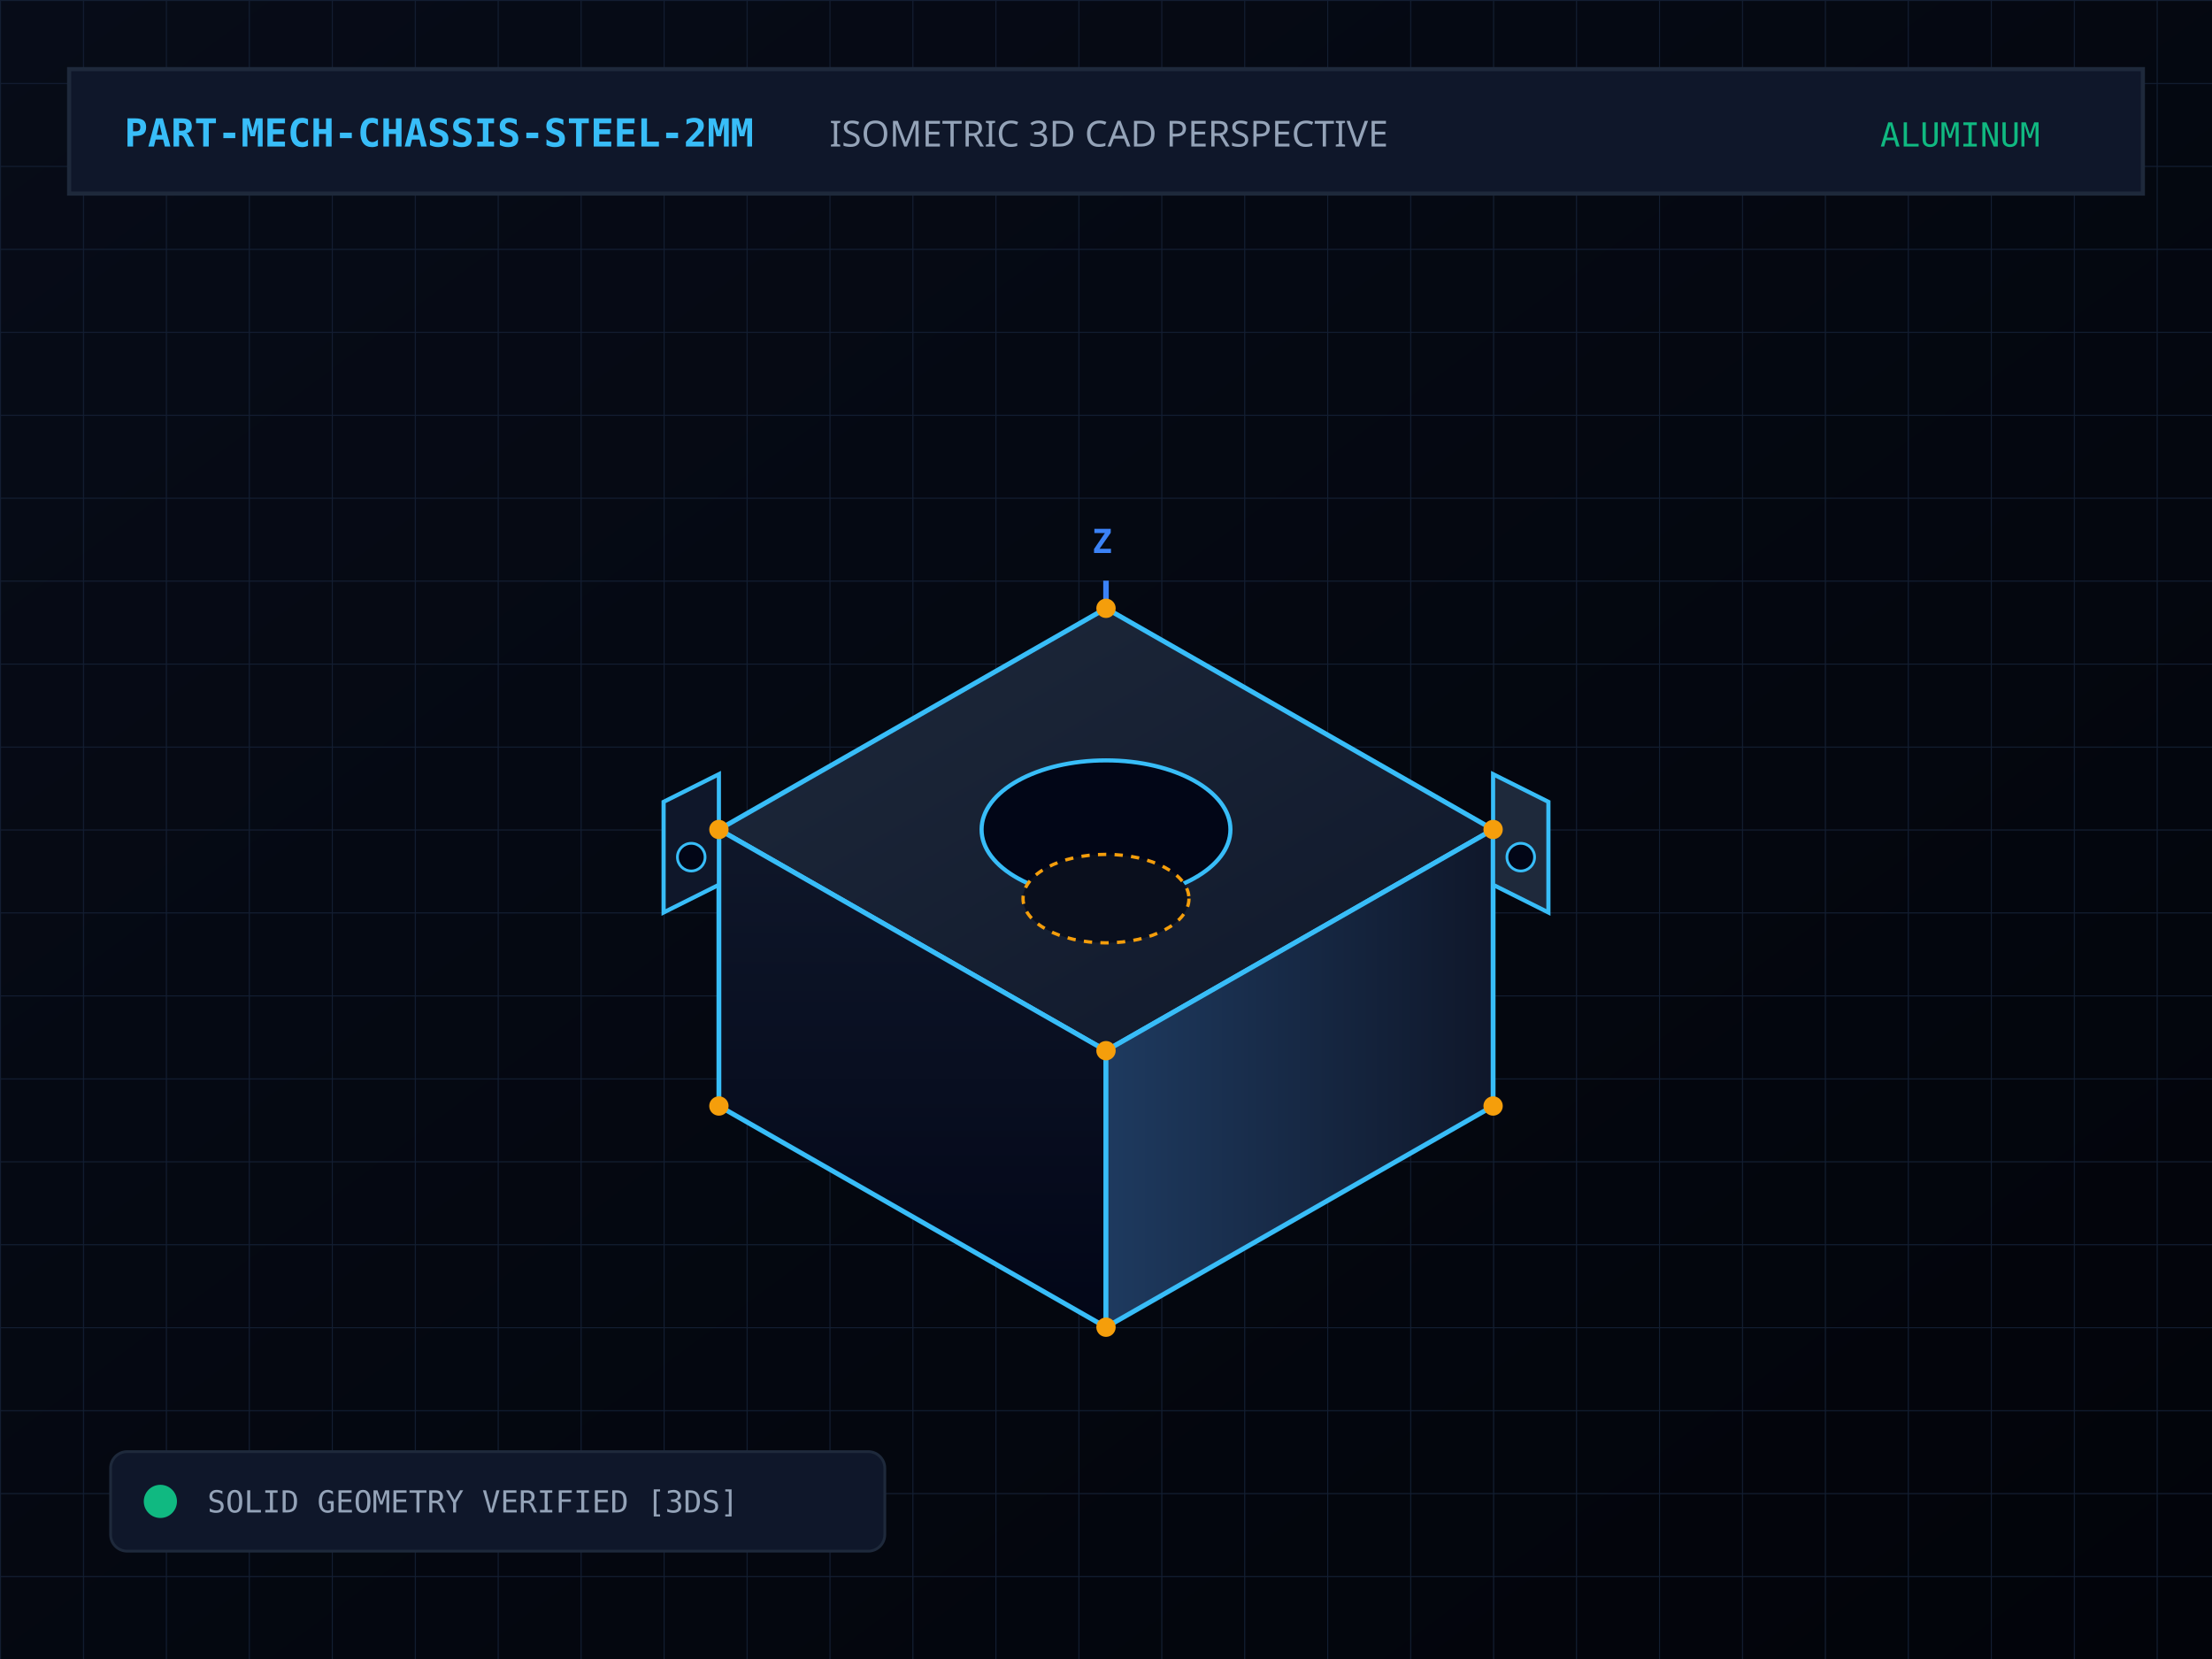
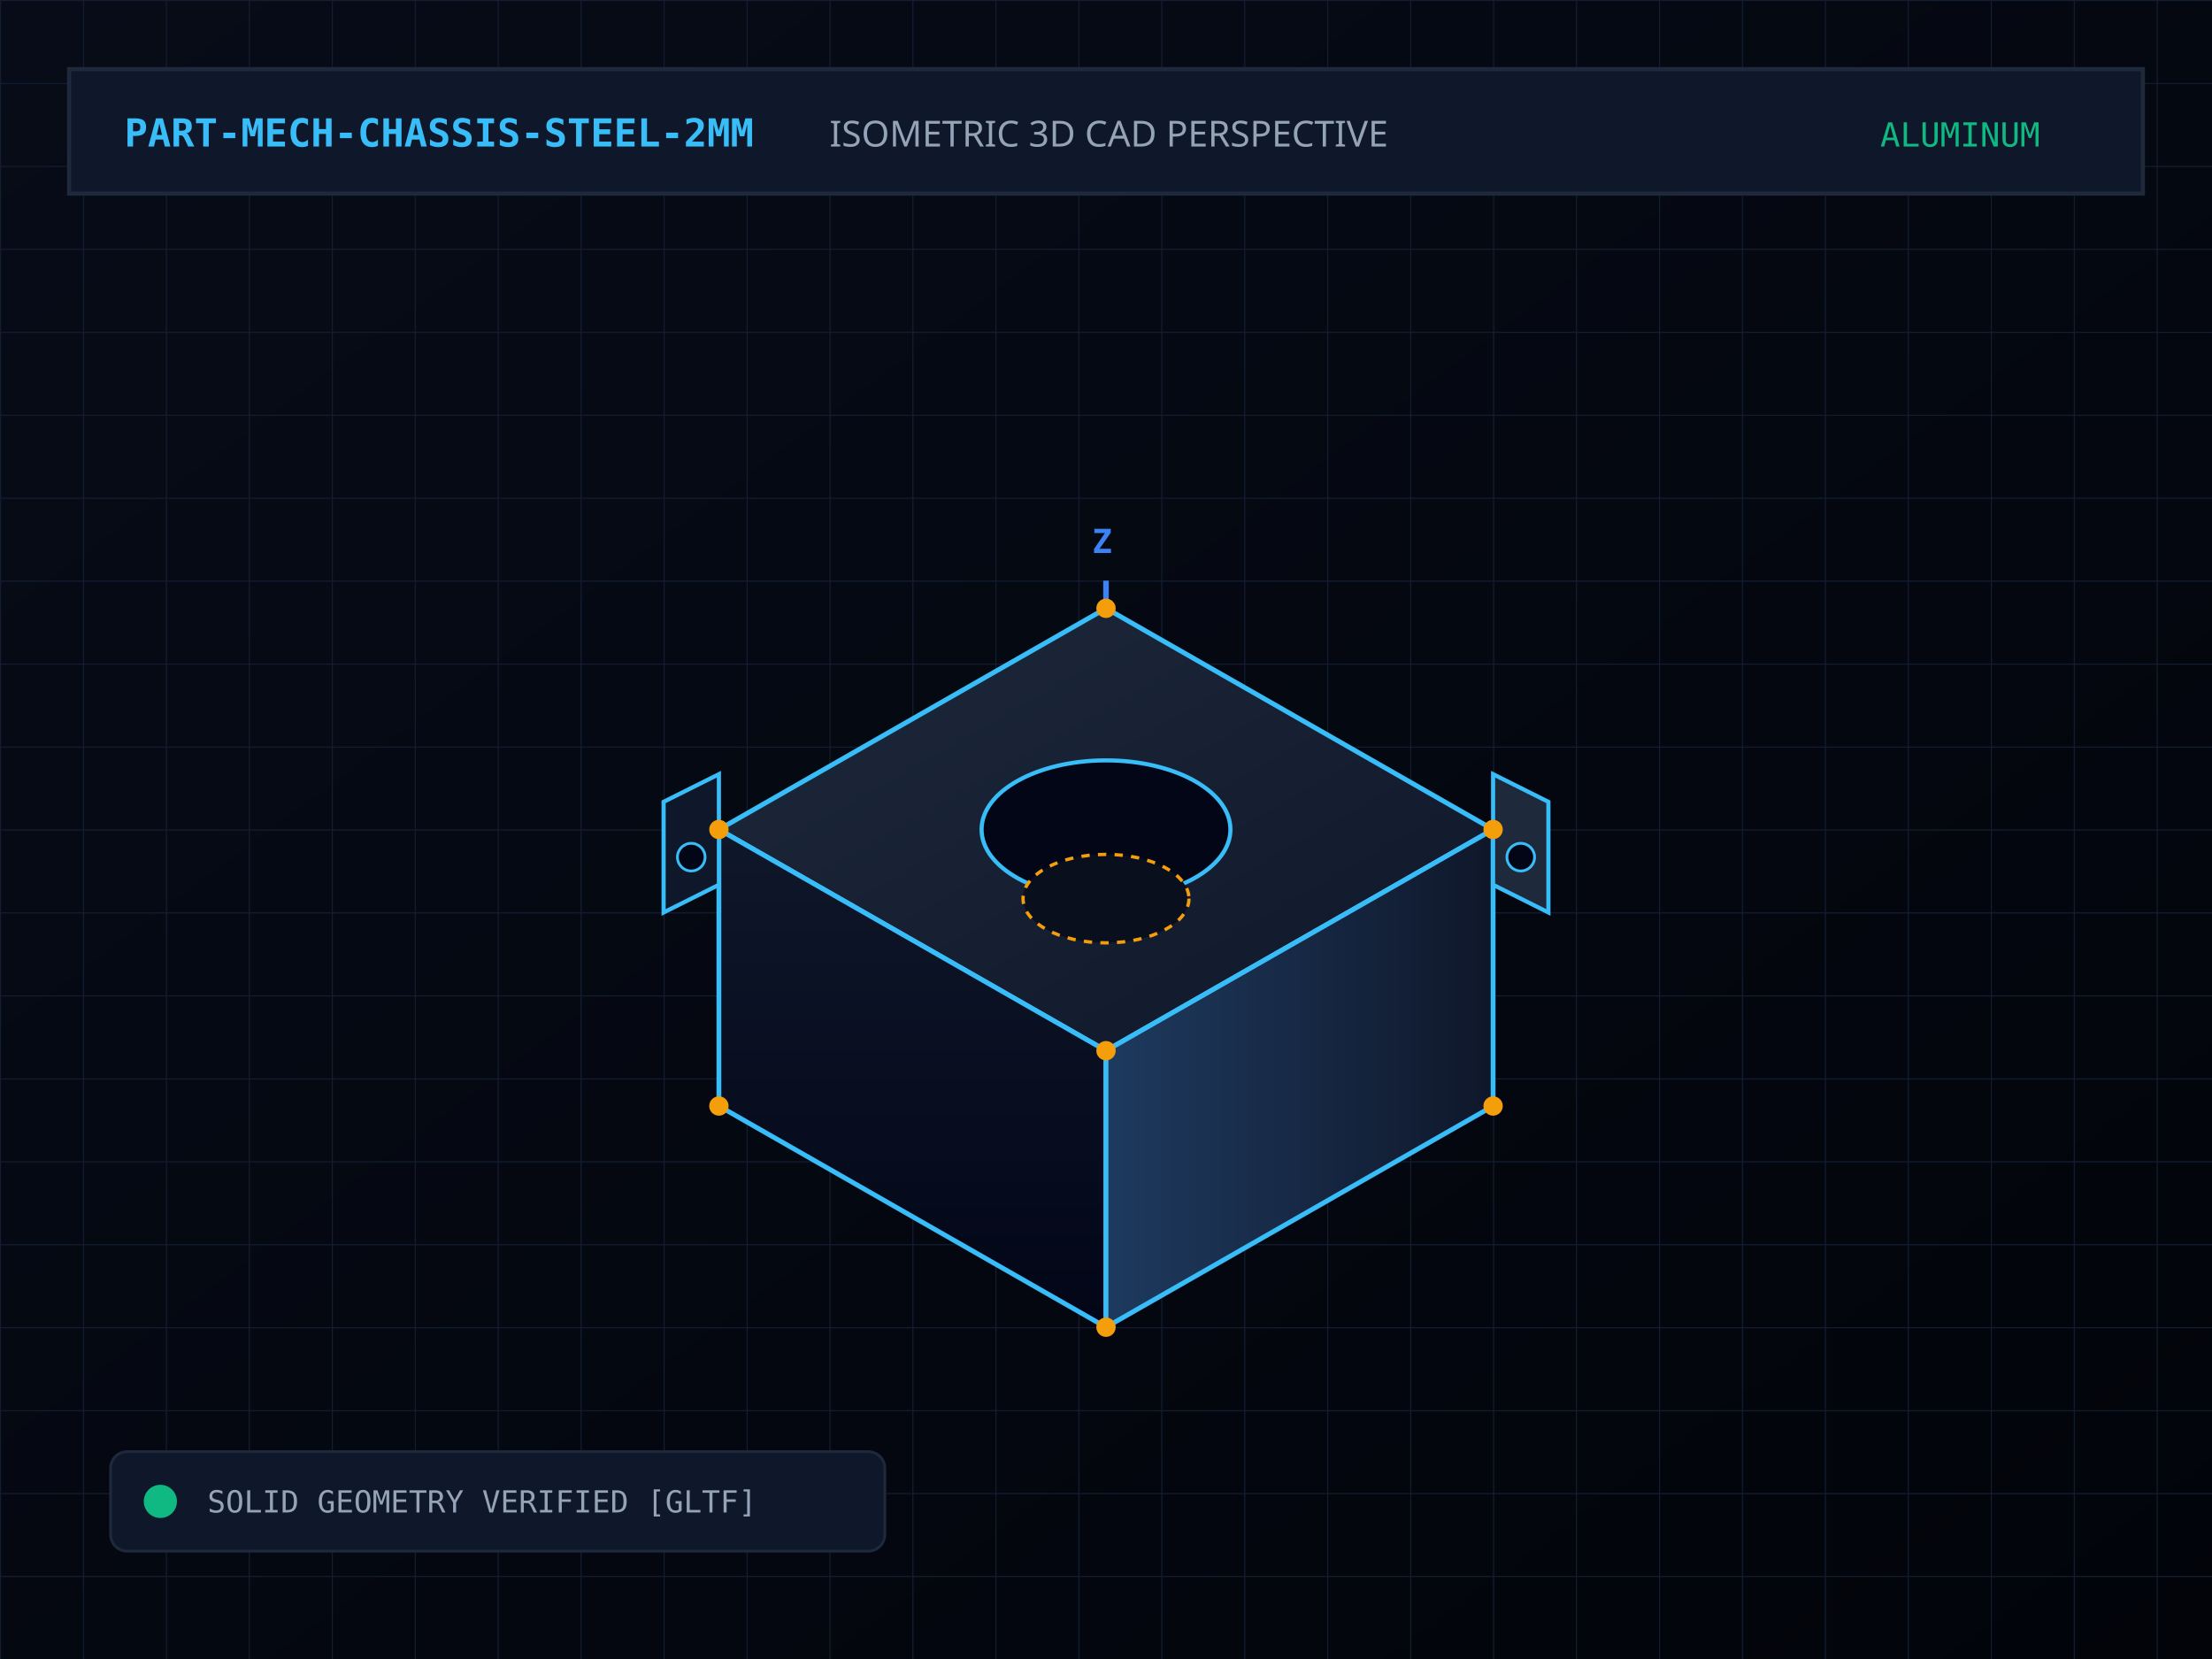
<svg xmlns="http://www.w3.org/2000/svg" viewBox="0 0 800 600" width="100%" height="100%">
  <defs>
    <linearGradient id="iso-bg" x1="0%" y1="0%" x2="100%" y2="100%">
      <stop offset="0%" stop-color="#070c18" />
      <stop offset="100%" stop-color="#02040a" />
    </linearGradient>
    <pattern id="iso-grid" width="30" height="30" patternUnits="userSpaceOnUse">
      <path d="M 30 0 L 0 0 0 30" fill="none" stroke="#131e32" stroke-width="0.75" />
    </pattern>
    <linearGradient id="face-top" x1="0%" y1="0%" x2="100%" y2="100%">
      <stop offset="0%" stop-color="#1e293b" />
      <stop offset="100%" stop-color="#0f172a" />
    </linearGradient>
    <linearGradient id="face-left" x1="0%" y1="0%" x2="0%" y2="100%">
      <stop offset="0%" stop-color="#0f172a" />
      <stop offset="100%" stop-color="#020617" />
    </linearGradient>
    <linearGradient id="face-right" x1="0%" y1="0%" x2="100%" y2="0%">
      <stop offset="0%" stop-color="#1e3a5f" />
      <stop offset="100%" stop-color="#0f172a" />
    </linearGradient>
  </defs>
  <rect width="100%" height="100%" fill="url(#iso-bg)" />
  <rect width="100%" height="100%" fill="url(#iso-grid)" />
  <rect x="25" y="25" width="750" height="45" fill="#0f172a" stroke="#1e293b" stroke-width="1.5" />
  <text x="45" y="53" font-family="monospace" font-size="14" font-weight="bold" fill="#38bdf8">PART-MECH-CHASSIS-STEEL-2MM</text>
  <text x="300" y="53" font-family="sans-serif" font-size="13" fill="#94a3b8">ISOMETRIC 3D CAD PERSPECTIVE</text>
  <text x="680" y="53" font-family="monospace" font-size="12" fill="#10b981">ALUMINUM</text>
  <g transform="translate(400, 310)">
    <line x1="0" y1="0" x2="-90" y2="52" stroke="#ef4444" stroke-width="2" />
    <text x="-105" y="60" font-family="monospace" font-size="12" font-weight="bold" fill="#ef4444">X</text>
    <line x1="0" y1="0" x2="90" y2="52" stroke="#10b981" stroke-width="2" />
    <text x="100" y="60" font-family="monospace" font-size="12" font-weight="bold" fill="#10b981">Y</text>
    <line x1="0" y1="0" x2="0" y2="-100" stroke="#3b82f6" stroke-width="2" />
    <text x="-5" y="-110" font-family="monospace" font-size="12" font-weight="bold" fill="#3b82f6">Z</text>
    <polygon points="0,-90 140,-10 0,70 -140,-10" fill="url(#face-top)" stroke="#38bdf8" stroke-width="1.75" />
    <polygon points="-140,-10 0,70 0,170 -140,90" fill="url(#face-left)" stroke="#38bdf8" stroke-width="1.75" />
    <polygon points="0,70 140,-10 140,90 0,170" fill="url(#face-right)" stroke="#38bdf8" stroke-width="1.75" />
    <ellipse cx="0" cy="-10" rx="45" ry="25" fill="#020617" stroke="#38bdf8" stroke-width="1.5" />
    <ellipse cx="0" cy="15" rx="30" ry="16" fill="#0a0f1d" stroke="#f59e0b" stroke-width="1.2" stroke-dasharray="3,3" />
    <polygon points="-160,-20 -140,-30 -140,10 -160,20" fill="#0f172a" stroke="#38bdf8" stroke-width="1.5" />
    <circle cx="-150" cy="0" r="5" fill="#020617" stroke="#38bdf8" stroke-width="1" />
    <polygon points="140,-30 160,-20 160,20 140,10" fill="#1e293b" stroke="#38bdf8" stroke-width="1.5" />
    <circle cx="150" cy="0" r="5" fill="#020617" stroke="#38bdf8" stroke-width="1" />
    <circle cx="0" cy="70" r="3.5" fill="#f59e0b" />
    <circle cx="-140" cy="-10" r="3.5" fill="#f59e0b" />
    <circle cx="140" cy="-10" r="3.5" fill="#f59e0b" />
    <circle cx="0" cy="-90" r="3.5" fill="#f59e0b" />
    <circle cx="0" cy="170" r="3.5" fill="#f59e0b" />
    <circle cx="-140" cy="90" r="3.5" fill="#f59e0b" />
    <circle cx="140" cy="90" r="3.5" fill="#f59e0b" />
  </g>
  <rect x="40" y="525" width="280" height="36" rx="6" fill="#0f172a" stroke="#1e293b" stroke-width="1" />
  <circle cx="58" cy="543" r="6" fill="#10b981" />
-   <text x="75" y="547" font-family="monospace" font-size="11" fill="#94a3b8">SOLID GEOMETRY VERIFIED [3DS]</text>
+   <text x="75" y="547" font-family="monospace" font-size="11" fill="#94a3b8">SOLID GEOMETRY VERIFIED [GLTF]</text>
</svg>
